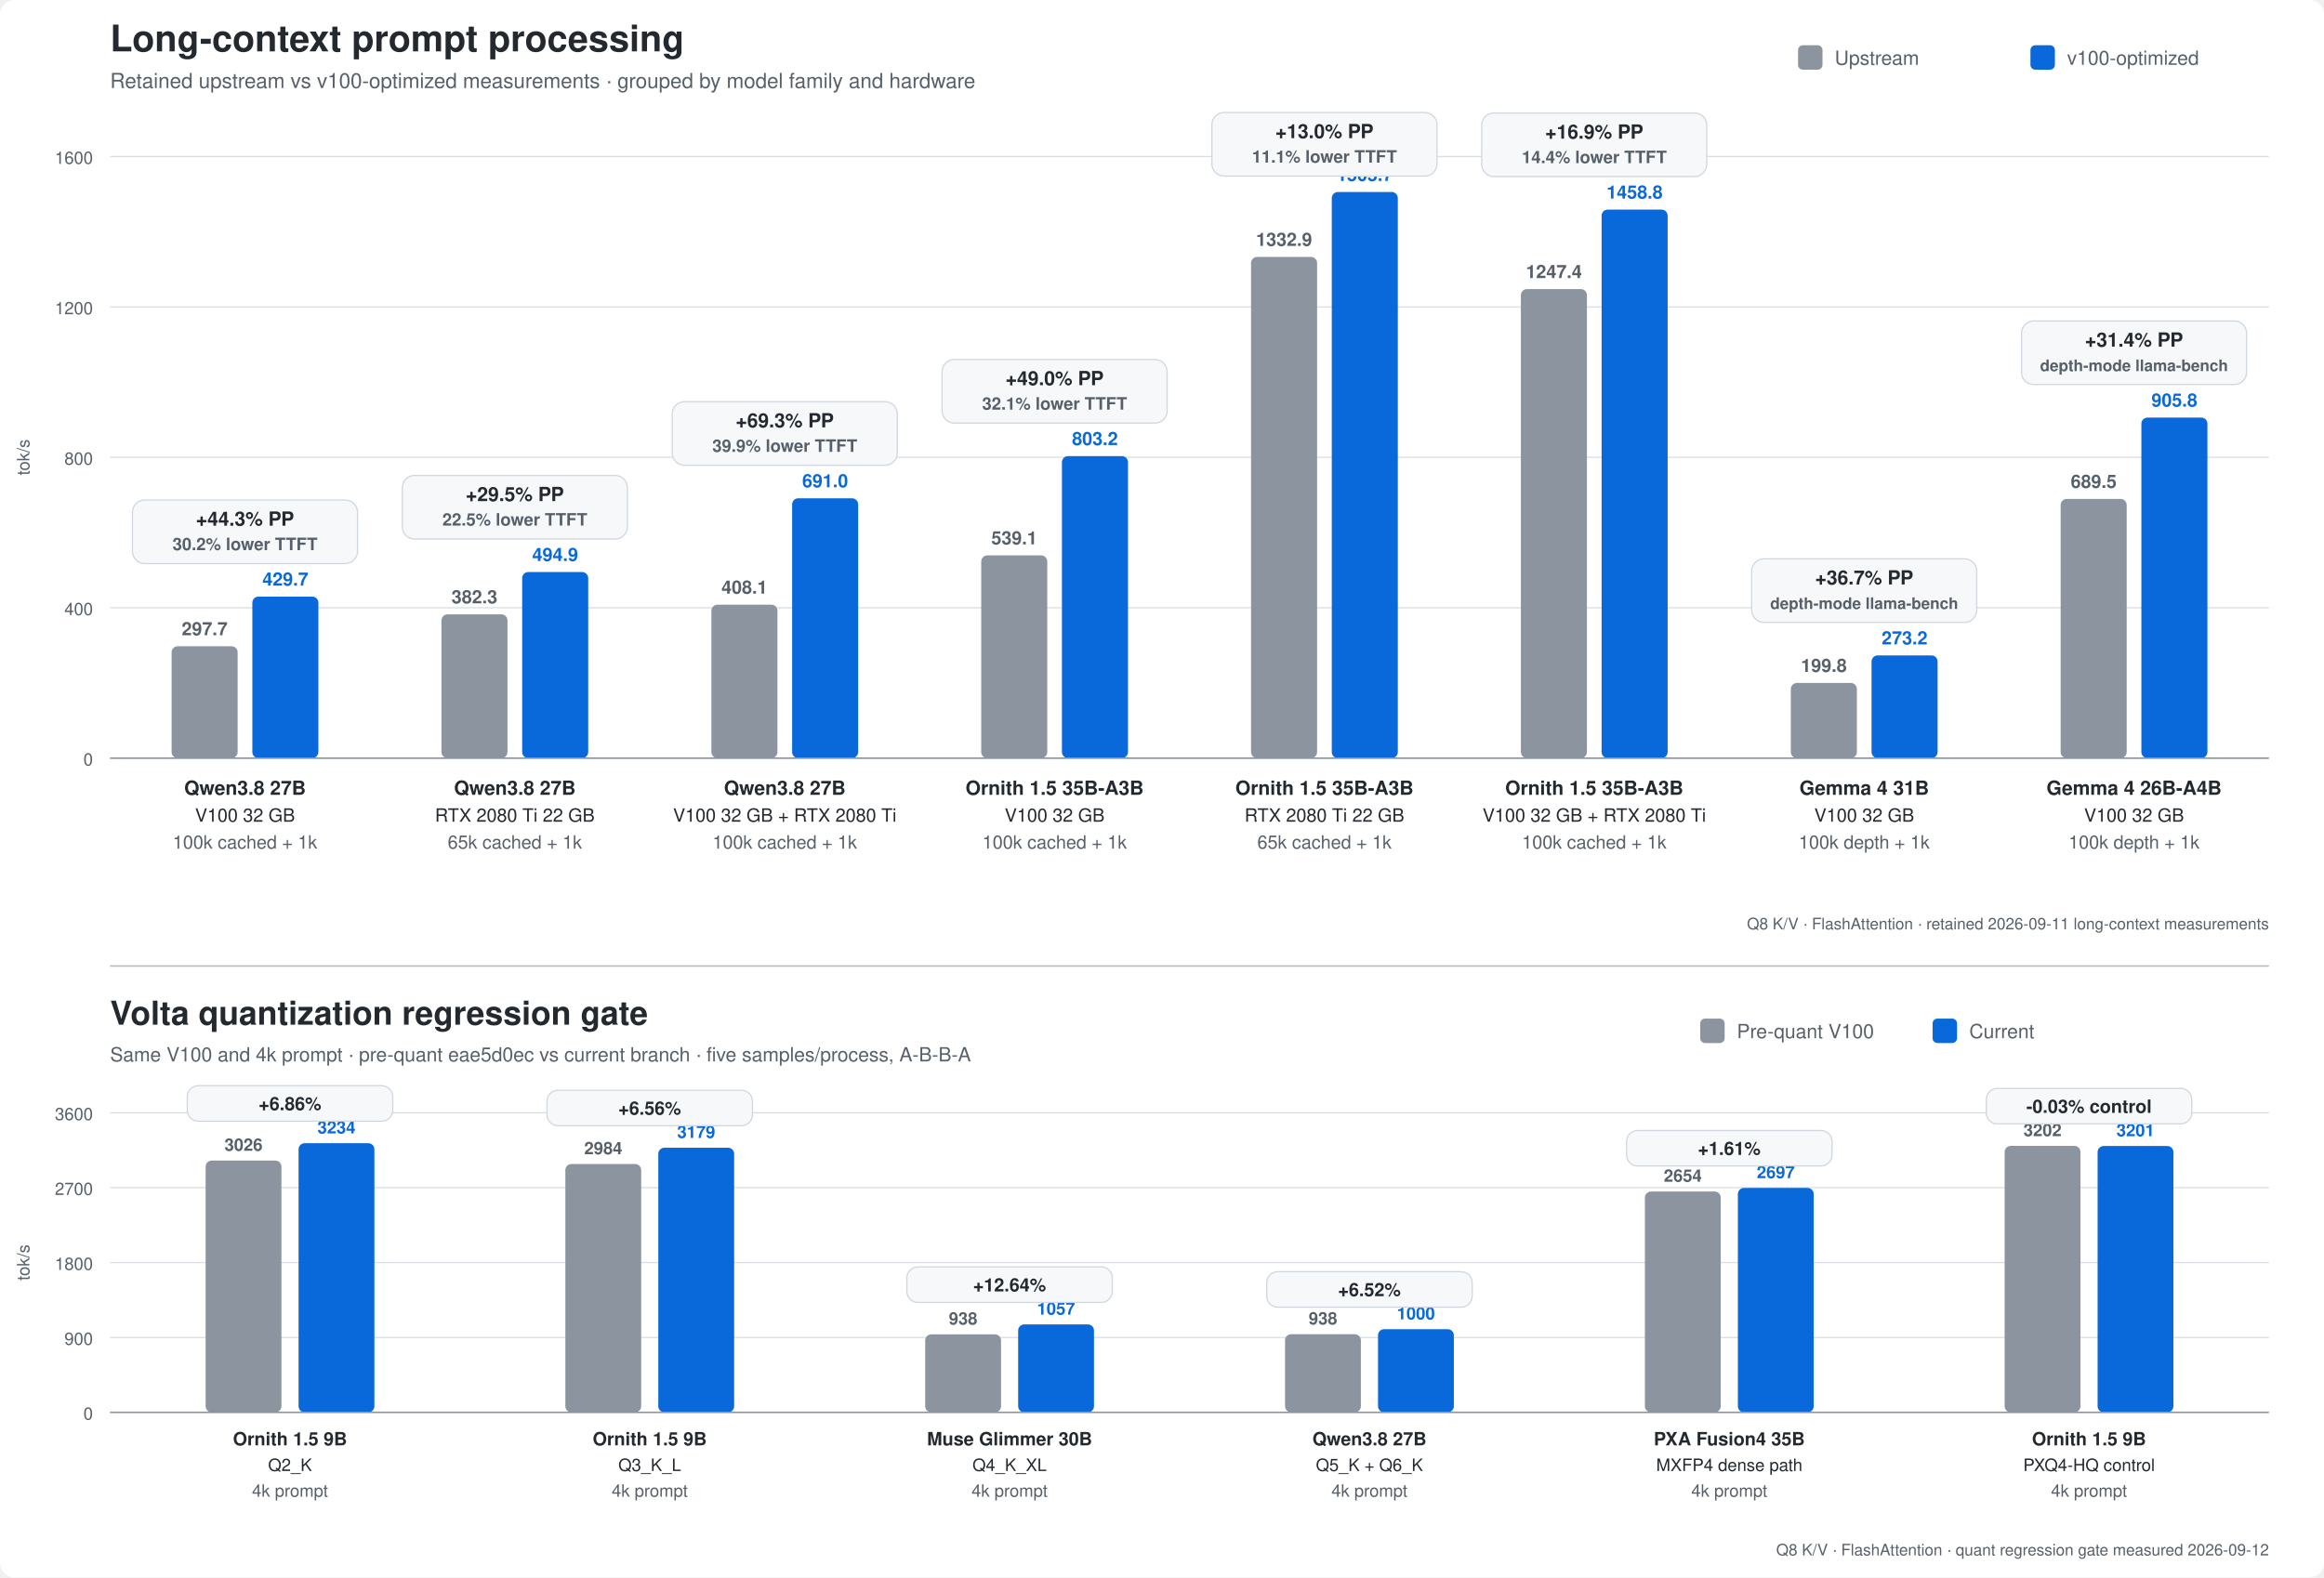
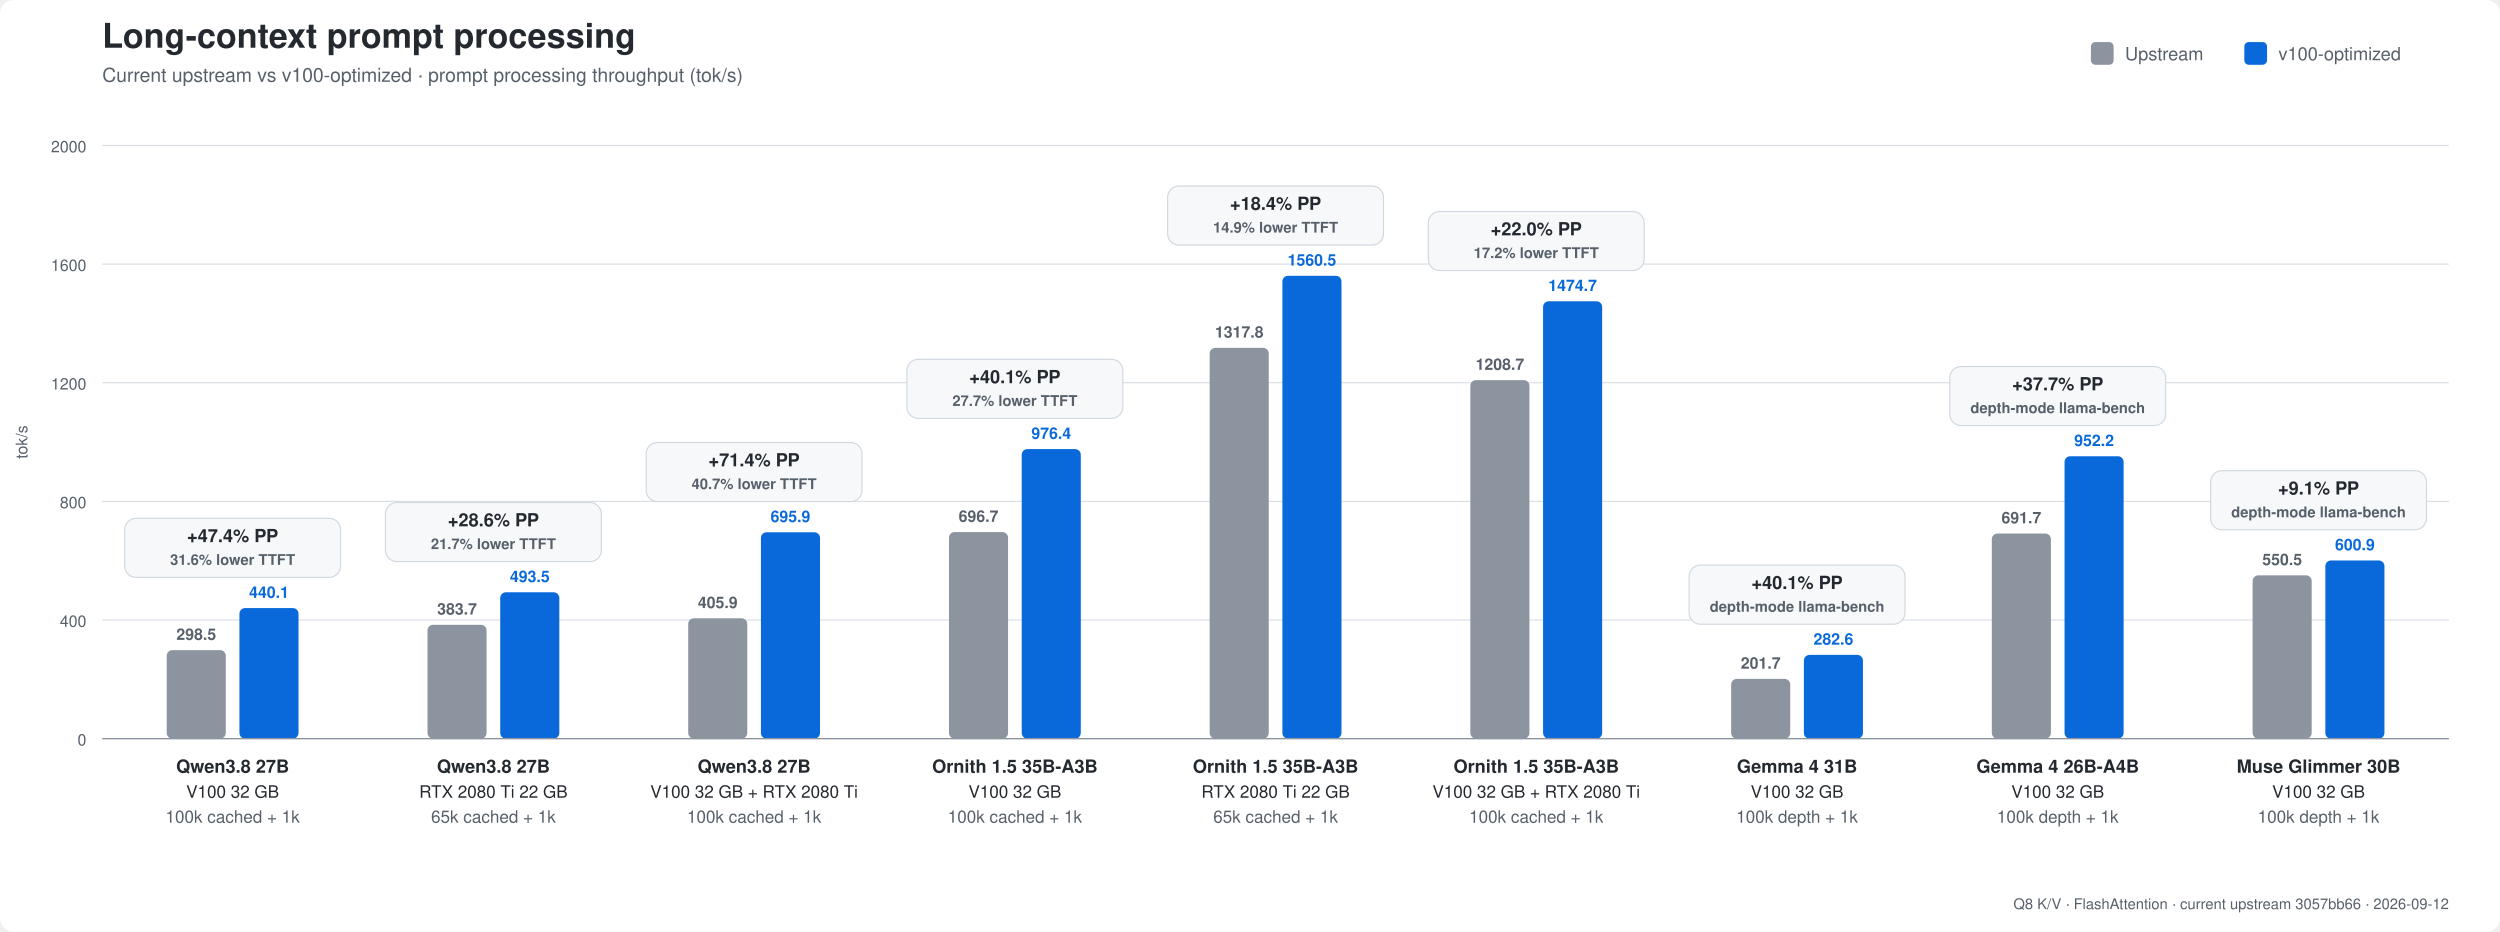
- <svg xmlns="http://www.w3.org/2000/svg" width="1900" height="1290" viewBox="0 0 1900 1290" role="img" aria-labelledby="title desc">
-   <rect width="1900" height="1290" rx="12" fill="#FFFFFF" />
+ <svg xmlns="http://www.w3.org/2000/svg" width="2200" height="820" viewBox="0 0 2200 820" role="img" aria-labelledby="title desc">
+   <rect width="2200" height="820" rx="12" fill="#FFFFFF" />
  <text x="90.0" y="42.0" text-anchor="start" font-family="-apple-system,BlinkMacSystemFont,Segoe UI,Helvetica,Arial,sans-serif" font-size="30" font-weight="700" fill="#24292F">Long-context prompt processing</text>
-   <text x="90.0" y="72.0" text-anchor="start" font-family="-apple-system,BlinkMacSystemFont,Segoe UI,Helvetica,Arial,sans-serif" font-size="17" font-weight="400" fill="#57606A">Retained upstream vs v100-optimized measurements · grouped by model family and hardware</text>
-   <rect x="1470" y="37" width="20" height="20" rx="4" fill="#8C959F" />
-   <text x="1500.0" y="53.0" text-anchor="start" font-family="-apple-system,BlinkMacSystemFont,Segoe UI,Helvetica,Arial,sans-serif" font-size="16" font-weight="400" fill="#57606A">Upstream</text>
-   <rect x="1660" y="37" width="20" height="20" rx="4" fill="#0969DA" />
-   <text x="1690.0" y="53.0" text-anchor="start" font-family="-apple-system,BlinkMacSystemFont,Segoe UI,Helvetica,Arial,sans-serif" font-size="16" font-weight="400" fill="#57606A">v100-optimized</text>
-   <line x1="90" y1="620.0" x2="1855" y2="620.0" stroke="#D8DEE4" stroke-width="1" />
-   <text x="76.0" y="626.0" text-anchor="end" font-family="-apple-system,BlinkMacSystemFont,Segoe UI,Helvetica,Arial,sans-serif" font-size="14" font-weight="400" fill="#57606A">0</text>
-   <line x1="90" y1="497.0" x2="1855" y2="497.0" stroke="#D8DEE4" stroke-width="1" />
-   <text x="76.0" y="503.0" text-anchor="end" font-family="-apple-system,BlinkMacSystemFont,Segoe UI,Helvetica,Arial,sans-serif" font-size="14" font-weight="400" fill="#57606A">400</text>
-   <line x1="90" y1="374.0" x2="1855" y2="374.0" stroke="#D8DEE4" stroke-width="1" />
-   <text x="76.0" y="380.0" text-anchor="end" font-family="-apple-system,BlinkMacSystemFont,Segoe UI,Helvetica,Arial,sans-serif" font-size="14" font-weight="400" fill="#57606A">800</text>
-   <line x1="90" y1="251.0" x2="1855" y2="251.0" stroke="#D8DEE4" stroke-width="1" />
-   <text x="76.0" y="257.0" text-anchor="end" font-family="-apple-system,BlinkMacSystemFont,Segoe UI,Helvetica,Arial,sans-serif" font-size="14" font-weight="400" fill="#57606A">1200</text>
-   <line x1="90" y1="128.0" x2="1855" y2="128.0" stroke="#D8DEE4" stroke-width="1" />
-   <text x="76.0" y="134.0" text-anchor="end" font-family="-apple-system,BlinkMacSystemFont,Segoe UI,Helvetica,Arial,sans-serif" font-size="14" font-weight="400" fill="#57606A">1600</text>
-   <text transform="rotate(-90 24 374.0)" x="24.0" y="374.0" text-anchor="middle" font-family="-apple-system,BlinkMacSystemFont,Segoe UI,Helvetica,Arial,sans-serif" font-size="14" font-weight="400" fill="#57606A">tok/s</text>
-   <rect x="140.3" y="528.5" width="54" height="91.5" rx="5" fill="#8C959F" />
-   <rect x="206.3" y="487.9" width="54" height="132.1" rx="5" fill="#0969DA" />
-   <text x="167.3" y="519.5" text-anchor="middle" font-family="-apple-system,BlinkMacSystemFont,Segoe UI,Helvetica,Arial,sans-serif" font-size="15" font-weight="600" fill="#57606A">297.7</text>
-   <text x="233.3" y="478.9" text-anchor="middle" font-family="-apple-system,BlinkMacSystemFont,Segoe UI,Helvetica,Arial,sans-serif" font-size="15" font-weight="700" fill="#0969DA">429.7</text>
-   <rect x="108.3" y="408.9" width="184" height="52" rx="10" fill="#F6F8FA" stroke="#D0D7DE" />
-   <text x="200.3" y="429.9" text-anchor="middle" font-family="-apple-system,BlinkMacSystemFont,Segoe UI,Helvetica,Arial,sans-serif" font-size="16" font-weight="700" fill="#24292F">+44.3% PP</text>
-   <text x="200.3" y="449.9" text-anchor="middle" font-family="-apple-system,BlinkMacSystemFont,Segoe UI,Helvetica,Arial,sans-serif" font-size="14" font-weight="600" fill="#57606A">30.2% lower TTFT</text>
-   <text x="200.3" y="650.0" text-anchor="middle" font-family="-apple-system,BlinkMacSystemFont,Segoe UI,Helvetica,Arial,sans-serif" font-size="16" font-weight="650" fill="#24292F">Qwen3.8 27B</text>
-   <text x="200.3" y="672.0" text-anchor="middle" font-family="-apple-system,BlinkMacSystemFont,Segoe UI,Helvetica,Arial,sans-serif" font-size="15" font-weight="500" fill="#24292F">V100 32 GB</text>
-   <text x="200.3" y="694.0" text-anchor="middle" font-family="-apple-system,BlinkMacSystemFont,Segoe UI,Helvetica,Arial,sans-serif" font-size="15" font-weight="500" fill="#57606A">100k cached + 1k</text>
-   <rect x="360.9" y="502.4" width="54" height="117.6" rx="5" fill="#8C959F" />
-   <rect x="426.9" y="467.8" width="54" height="152.2" rx="5" fill="#0969DA" />
-   <text x="387.9" y="493.4" text-anchor="middle" font-family="-apple-system,BlinkMacSystemFont,Segoe UI,Helvetica,Arial,sans-serif" font-size="15" font-weight="600" fill="#57606A">382.3</text>
-   <text x="453.9" y="458.8" text-anchor="middle" font-family="-apple-system,BlinkMacSystemFont,Segoe UI,Helvetica,Arial,sans-serif" font-size="15" font-weight="700" fill="#0969DA">494.9</text>
-   <rect x="328.9" y="388.8" width="184" height="52" rx="10" fill="#F6F8FA" stroke="#D0D7DE" />
-   <text x="420.9" y="409.8" text-anchor="middle" font-family="-apple-system,BlinkMacSystemFont,Segoe UI,Helvetica,Arial,sans-serif" font-size="16" font-weight="700" fill="#24292F">+29.5% PP</text>
-   <text x="420.9" y="429.8" text-anchor="middle" font-family="-apple-system,BlinkMacSystemFont,Segoe UI,Helvetica,Arial,sans-serif" font-size="14" font-weight="600" fill="#57606A">22.5% lower TTFT</text>
-   <text x="420.9" y="650.0" text-anchor="middle" font-family="-apple-system,BlinkMacSystemFont,Segoe UI,Helvetica,Arial,sans-serif" font-size="16" font-weight="650" fill="#24292F">Qwen3.8 27B</text>
-   <text x="420.9" y="672.0" text-anchor="middle" font-family="-apple-system,BlinkMacSystemFont,Segoe UI,Helvetica,Arial,sans-serif" font-size="15" font-weight="500" fill="#24292F">RTX 2080 Ti 22 GB</text>
-   <text x="420.9" y="694.0" text-anchor="middle" font-family="-apple-system,BlinkMacSystemFont,Segoe UI,Helvetica,Arial,sans-serif" font-size="15" font-weight="500" fill="#57606A">65k cached + 1k</text>
-   <rect x="581.6" y="494.5" width="54" height="125.5" rx="5" fill="#8C959F" />
-   <rect x="647.6" y="407.5" width="54" height="212.5" rx="5" fill="#0969DA" />
-   <text x="608.6" y="485.5" text-anchor="middle" font-family="-apple-system,BlinkMacSystemFont,Segoe UI,Helvetica,Arial,sans-serif" font-size="15" font-weight="600" fill="#57606A">408.1</text>
-   <text x="674.6" y="398.5" text-anchor="middle" font-family="-apple-system,BlinkMacSystemFont,Segoe UI,Helvetica,Arial,sans-serif" font-size="15" font-weight="700" fill="#0969DA">691.0</text>
-   <rect x="549.6" y="328.5" width="184" height="52" rx="10" fill="#F6F8FA" stroke="#D0D7DE" />
-   <text x="641.6" y="349.5" text-anchor="middle" font-family="-apple-system,BlinkMacSystemFont,Segoe UI,Helvetica,Arial,sans-serif" font-size="16" font-weight="700" fill="#24292F">+69.3% PP</text>
-   <text x="641.6" y="369.5" text-anchor="middle" font-family="-apple-system,BlinkMacSystemFont,Segoe UI,Helvetica,Arial,sans-serif" font-size="14" font-weight="600" fill="#57606A">39.9% lower TTFT</text>
-   <text x="641.6" y="650.0" text-anchor="middle" font-family="-apple-system,BlinkMacSystemFont,Segoe UI,Helvetica,Arial,sans-serif" font-size="16" font-weight="650" fill="#24292F">Qwen3.8 27B</text>
-   <text x="641.6" y="672.0" text-anchor="middle" font-family="-apple-system,BlinkMacSystemFont,Segoe UI,Helvetica,Arial,sans-serif" font-size="15" font-weight="500" fill="#24292F">V100 32 GB + RTX 2080 Ti</text>
-   <text x="641.6" y="694.0" text-anchor="middle" font-family="-apple-system,BlinkMacSystemFont,Segoe UI,Helvetica,Arial,sans-serif" font-size="15" font-weight="500" fill="#57606A">100k cached + 1k</text>
-   <rect x="802.2" y="454.2" width="54" height="165.8" rx="5" fill="#8C959F" />
-   <rect x="868.2" y="373.0" width="54" height="247.0" rx="5" fill="#0969DA" />
-   <text x="829.2" y="445.2" text-anchor="middle" font-family="-apple-system,BlinkMacSystemFont,Segoe UI,Helvetica,Arial,sans-serif" font-size="15" font-weight="600" fill="#57606A">539.1</text>
-   <text x="895.2" y="364.0" text-anchor="middle" font-family="-apple-system,BlinkMacSystemFont,Segoe UI,Helvetica,Arial,sans-serif" font-size="15" font-weight="700" fill="#0969DA">803.2</text>
-   <rect x="770.2" y="294.0" width="184" height="52" rx="10" fill="#F6F8FA" stroke="#D0D7DE" />
-   <text x="862.2" y="315.0" text-anchor="middle" font-family="-apple-system,BlinkMacSystemFont,Segoe UI,Helvetica,Arial,sans-serif" font-size="16" font-weight="700" fill="#24292F">+49.0% PP</text>
-   <text x="862.2" y="335.0" text-anchor="middle" font-family="-apple-system,BlinkMacSystemFont,Segoe UI,Helvetica,Arial,sans-serif" font-size="14" font-weight="600" fill="#57606A">32.1% lower TTFT</text>
-   <text x="862.2" y="650.0" text-anchor="middle" font-family="-apple-system,BlinkMacSystemFont,Segoe UI,Helvetica,Arial,sans-serif" font-size="16" font-weight="650" fill="#24292F">Ornith 1.5 35B-A3B</text>
-   <text x="862.2" y="672.0" text-anchor="middle" font-family="-apple-system,BlinkMacSystemFont,Segoe UI,Helvetica,Arial,sans-serif" font-size="15" font-weight="500" fill="#24292F">V100 32 GB</text>
-   <text x="862.2" y="694.0" text-anchor="middle" font-family="-apple-system,BlinkMacSystemFont,Segoe UI,Helvetica,Arial,sans-serif" font-size="15" font-weight="500" fill="#57606A">100k cached + 1k</text>
-   <rect x="1022.8" y="210.1" width="54" height="409.9" rx="5" fill="#8C959F" />
-   <rect x="1088.8" y="157.0" width="54" height="463.0" rx="5" fill="#0969DA" />
-   <text x="1049.8" y="201.1" text-anchor="middle" font-family="-apple-system,BlinkMacSystemFont,Segoe UI,Helvetica,Arial,sans-serif" font-size="15" font-weight="600" fill="#57606A">1332.9</text>
-   <text x="1115.8" y="148.0" text-anchor="middle" font-family="-apple-system,BlinkMacSystemFont,Segoe UI,Helvetica,Arial,sans-serif" font-size="15" font-weight="700" fill="#0969DA">1505.7</text>
-   <rect x="990.8" y="92.0" width="184" height="52" rx="10" fill="#F6F8FA" stroke="#D0D7DE" />
-   <text x="1082.8" y="113.0" text-anchor="middle" font-family="-apple-system,BlinkMacSystemFont,Segoe UI,Helvetica,Arial,sans-serif" font-size="16" font-weight="700" fill="#24292F">+13.0% PP</text>
-   <text x="1082.8" y="133.0" text-anchor="middle" font-family="-apple-system,BlinkMacSystemFont,Segoe UI,Helvetica,Arial,sans-serif" font-size="14" font-weight="600" fill="#57606A">11.1% lower TTFT</text>
-   <text x="1082.8" y="650.0" text-anchor="middle" font-family="-apple-system,BlinkMacSystemFont,Segoe UI,Helvetica,Arial,sans-serif" font-size="16" font-weight="650" fill="#24292F">Ornith 1.5 35B-A3B</text>
-   <text x="1082.8" y="672.0" text-anchor="middle" font-family="-apple-system,BlinkMacSystemFont,Segoe UI,Helvetica,Arial,sans-serif" font-size="15" font-weight="500" fill="#24292F">RTX 2080 Ti 22 GB</text>
-   <text x="1082.8" y="694.0" text-anchor="middle" font-family="-apple-system,BlinkMacSystemFont,Segoe UI,Helvetica,Arial,sans-serif" font-size="15" font-weight="500" fill="#57606A">65k cached + 1k</text>
-   <rect x="1243.4" y="236.4" width="54" height="383.6" rx="5" fill="#8C959F" />
-   <rect x="1309.4" y="171.4" width="54" height="448.6" rx="5" fill="#0969DA" />
-   <text x="1270.4" y="227.4" text-anchor="middle" font-family="-apple-system,BlinkMacSystemFont,Segoe UI,Helvetica,Arial,sans-serif" font-size="15" font-weight="600" fill="#57606A">1247.4</text>
-   <text x="1336.4" y="162.4" text-anchor="middle" font-family="-apple-system,BlinkMacSystemFont,Segoe UI,Helvetica,Arial,sans-serif" font-size="15" font-weight="700" fill="#0969DA">1458.8</text>
-   <rect x="1211.4" y="92.4" width="184" height="52" rx="10" fill="#F6F8FA" stroke="#D0D7DE" />
-   <text x="1303.4" y="113.4" text-anchor="middle" font-family="-apple-system,BlinkMacSystemFont,Segoe UI,Helvetica,Arial,sans-serif" font-size="16" font-weight="700" fill="#24292F">+16.9% PP</text>
-   <text x="1303.4" y="133.4" text-anchor="middle" font-family="-apple-system,BlinkMacSystemFont,Segoe UI,Helvetica,Arial,sans-serif" font-size="14" font-weight="600" fill="#57606A">14.4% lower TTFT</text>
-   <text x="1303.4" y="650.0" text-anchor="middle" font-family="-apple-system,BlinkMacSystemFont,Segoe UI,Helvetica,Arial,sans-serif" font-size="16" font-weight="650" fill="#24292F">Ornith 1.5 35B-A3B</text>
-   <text x="1303.4" y="672.0" text-anchor="middle" font-family="-apple-system,BlinkMacSystemFont,Segoe UI,Helvetica,Arial,sans-serif" font-size="15" font-weight="500" fill="#24292F">V100 32 GB + RTX 2080 Ti</text>
-   <text x="1303.4" y="694.0" text-anchor="middle" font-family="-apple-system,BlinkMacSystemFont,Segoe UI,Helvetica,Arial,sans-serif" font-size="15" font-weight="500" fill="#57606A">100k cached + 1k</text>
-   <rect x="1464.1" y="558.5" width="54" height="61.5" rx="5" fill="#8C959F" />
-   <rect x="1530.1" y="536.0" width="54" height="84.0" rx="5" fill="#0969DA" />
-   <text x="1491.1" y="549.5" text-anchor="middle" font-family="-apple-system,BlinkMacSystemFont,Segoe UI,Helvetica,Arial,sans-serif" font-size="15" font-weight="600" fill="#57606A">199.8</text>
-   <text x="1557.1" y="527.0" text-anchor="middle" font-family="-apple-system,BlinkMacSystemFont,Segoe UI,Helvetica,Arial,sans-serif" font-size="15" font-weight="700" fill="#0969DA">273.2</text>
-   <rect x="1432.1" y="457.0" width="184" height="52" rx="10" fill="#F6F8FA" stroke="#D0D7DE" />
-   <text x="1524.1" y="478.0" text-anchor="middle" font-family="-apple-system,BlinkMacSystemFont,Segoe UI,Helvetica,Arial,sans-serif" font-size="16" font-weight="700" fill="#24292F">+36.7% PP</text>
-   <text x="1524.1" y="498.0" text-anchor="middle" font-family="-apple-system,BlinkMacSystemFont,Segoe UI,Helvetica,Arial,sans-serif" font-size="13" font-weight="600" fill="#57606A">depth-mode llama-bench</text>
-   <text x="1524.1" y="650.0" text-anchor="middle" font-family="-apple-system,BlinkMacSystemFont,Segoe UI,Helvetica,Arial,sans-serif" font-size="16" font-weight="650" fill="#24292F">Gemma 4 31B</text>
-   <text x="1524.1" y="672.0" text-anchor="middle" font-family="-apple-system,BlinkMacSystemFont,Segoe UI,Helvetica,Arial,sans-serif" font-size="15" font-weight="500" fill="#24292F">V100 32 GB</text>
-   <text x="1524.1" y="694.0" text-anchor="middle" font-family="-apple-system,BlinkMacSystemFont,Segoe UI,Helvetica,Arial,sans-serif" font-size="15" font-weight="500" fill="#57606A">100k depth + 1k</text>
-   <rect x="1684.7" y="408.0" width="54" height="212.0" rx="5" fill="#8C959F" />
-   <rect x="1750.7" y="341.5" width="54" height="278.5" rx="5" fill="#0969DA" />
-   <text x="1711.7" y="399.0" text-anchor="middle" font-family="-apple-system,BlinkMacSystemFont,Segoe UI,Helvetica,Arial,sans-serif" font-size="15" font-weight="600" fill="#57606A">689.5</text>
-   <text x="1777.7" y="332.5" text-anchor="middle" font-family="-apple-system,BlinkMacSystemFont,Segoe UI,Helvetica,Arial,sans-serif" font-size="15" font-weight="700" fill="#0969DA">905.8</text>
-   <rect x="1652.7" y="262.5" width="184" height="52" rx="10" fill="#F6F8FA" stroke="#D0D7DE" />
-   <text x="1744.7" y="283.5" text-anchor="middle" font-family="-apple-system,BlinkMacSystemFont,Segoe UI,Helvetica,Arial,sans-serif" font-size="16" font-weight="700" fill="#24292F">+31.4% PP</text>
-   <text x="1744.7" y="303.5" text-anchor="middle" font-family="-apple-system,BlinkMacSystemFont,Segoe UI,Helvetica,Arial,sans-serif" font-size="13" font-weight="600" fill="#57606A">depth-mode llama-bench</text>
-   <text x="1744.7" y="650.0" text-anchor="middle" font-family="-apple-system,BlinkMacSystemFont,Segoe UI,Helvetica,Arial,sans-serif" font-size="16" font-weight="650" fill="#24292F">Gemma 4 26B-A4B</text>
-   <text x="1744.7" y="672.0" text-anchor="middle" font-family="-apple-system,BlinkMacSystemFont,Segoe UI,Helvetica,Arial,sans-serif" font-size="15" font-weight="500" fill="#24292F">V100 32 GB</text>
-   <text x="1744.7" y="694.0" text-anchor="middle" font-family="-apple-system,BlinkMacSystemFont,Segoe UI,Helvetica,Arial,sans-serif" font-size="15" font-weight="500" fill="#57606A">100k depth + 1k</text>
-   <line x1="90" y1="620" x2="1855" y2="620" stroke="#8C959F" stroke-width="1.2" />
-   <text x="1855.0" y="760.0" text-anchor="end" font-family="-apple-system,BlinkMacSystemFont,Segoe UI,Helvetica,Arial,sans-serif" font-size="13" font-weight="400" fill="#57606A">Q8 K/V · FlashAttention · retained 2026-09-11 long-context measurements</text>
-   <line x1="90" y1="790" x2="1855" y2="790" stroke="#AFB8C1" stroke-width="1.2" />
-   <text x="90.0" y="838.0" text-anchor="start" font-family="-apple-system,BlinkMacSystemFont,Segoe UI,Helvetica,Arial,sans-serif" font-size="27" font-weight="700" fill="#24292F">Volta quantization regression gate</text>
-   <text x="90.0" y="868.0" text-anchor="start" font-family="-apple-system,BlinkMacSystemFont,Segoe UI,Helvetica,Arial,sans-serif" font-size="16" font-weight="400" fill="#57606A">Same V100 and 4k prompt · pre-quant eae5d0ec vs current branch · five samples/process, A-B-B-A</text>
-   <rect x="1390" y="833" width="20" height="20" rx="4" fill="#8C959F" />
-   <text x="1420.0" y="849.0" text-anchor="start" font-family="-apple-system,BlinkMacSystemFont,Segoe UI,Helvetica,Arial,sans-serif" font-size="16" font-weight="400" fill="#57606A">Pre-quant V100</text>
-   <rect x="1580" y="833" width="20" height="20" rx="4" fill="#0969DA" />
-   <text x="1610.0" y="849.0" text-anchor="start" font-family="-apple-system,BlinkMacSystemFont,Segoe UI,Helvetica,Arial,sans-serif" font-size="16" font-weight="400" fill="#57606A">Current</text>
-   <line x1="90" y1="1155.0" x2="1855" y2="1155.0" stroke="#D8DEE4" stroke-width="1" />
-   <text x="76.0" y="1161.0" text-anchor="end" font-family="-apple-system,BlinkMacSystemFont,Segoe UI,Helvetica,Arial,sans-serif" font-size="14" font-weight="400" fill="#57606A">0</text>
-   <line x1="90" y1="1093.8" x2="1855" y2="1093.8" stroke="#D8DEE4" stroke-width="1" />
-   <text x="76.0" y="1099.8" text-anchor="end" font-family="-apple-system,BlinkMacSystemFont,Segoe UI,Helvetica,Arial,sans-serif" font-size="14" font-weight="400" fill="#57606A">900</text>
-   <line x1="90" y1="1032.5" x2="1855" y2="1032.5" stroke="#D8DEE4" stroke-width="1" />
-   <text x="76.0" y="1038.5" text-anchor="end" font-family="-apple-system,BlinkMacSystemFont,Segoe UI,Helvetica,Arial,sans-serif" font-size="14" font-weight="400" fill="#57606A">1800</text>
-   <line x1="90" y1="971.2" x2="1855" y2="971.2" stroke="#D8DEE4" stroke-width="1" />
-   <text x="76.0" y="977.2" text-anchor="end" font-family="-apple-system,BlinkMacSystemFont,Segoe UI,Helvetica,Arial,sans-serif" font-size="14" font-weight="400" fill="#57606A">2700</text>
-   <line x1="90" y1="910.0" x2="1855" y2="910.0" stroke="#D8DEE4" stroke-width="1" />
-   <text x="76.0" y="916.0" text-anchor="end" font-family="-apple-system,BlinkMacSystemFont,Segoe UI,Helvetica,Arial,sans-serif" font-size="14" font-weight="400" fill="#57606A">3600</text>
-   <text transform="rotate(-90 24 1032.5)" x="24.0" y="1032.5" text-anchor="middle" font-family="-apple-system,BlinkMacSystemFont,Segoe UI,Helvetica,Arial,sans-serif" font-size="14" font-weight="400" fill="#57606A">tok/s</text>
-   <rect x="168.1" y="949.1" width="62" height="205.9" rx="5" fill="#8C959F" />
-   <rect x="244.1" y="934.9" width="62" height="220.1" rx="5" fill="#0969DA" />
-   <text x="199.1" y="941.1" text-anchor="middle" font-family="-apple-system,BlinkMacSystemFont,Segoe UI,Helvetica,Arial,sans-serif" font-size="14" font-weight="600" fill="#57606A">3026</text>
-   <text x="275.1" y="926.9" text-anchor="middle" font-family="-apple-system,BlinkMacSystemFont,Segoe UI,Helvetica,Arial,sans-serif" font-size="14" font-weight="700" fill="#0969DA">3234</text>
-   <rect x="153.1" y="887.9" width="168" height="29" rx="9" fill="#F6F8FA" stroke="#D0D7DE" />
-   <text x="237.1" y="907.9" text-anchor="middle" font-family="-apple-system,BlinkMacSystemFont,Segoe UI,Helvetica,Arial,sans-serif" font-size="15" font-weight="700" fill="#24292F">+6.86%</text>
-   <text x="237.1" y="1182.0" text-anchor="middle" font-family="-apple-system,BlinkMacSystemFont,Segoe UI,Helvetica,Arial,sans-serif" font-size="15" font-weight="650" fill="#24292F">Ornith 1.5 9B</text>
-   <text x="237.1" y="1203.0" text-anchor="middle" font-family="-apple-system,BlinkMacSystemFont,Segoe UI,Helvetica,Arial,sans-serif" font-size="14" font-weight="500" fill="#24292F">Q2_K</text>
-   <text x="237.1" y="1224.0" text-anchor="middle" font-family="-apple-system,BlinkMacSystemFont,Segoe UI,Helvetica,Arial,sans-serif" font-size="14" font-weight="500" fill="#57606A">4k prompt</text>
-   <rect x="462.2" y="951.9" width="62" height="203.1" rx="5" fill="#8C959F" />
-   <rect x="538.2" y="938.6" width="62" height="216.4" rx="5" fill="#0969DA" />
-   <text x="493.2" y="943.9" text-anchor="middle" font-family="-apple-system,BlinkMacSystemFont,Segoe UI,Helvetica,Arial,sans-serif" font-size="14" font-weight="600" fill="#57606A">2984</text>
-   <text x="569.2" y="930.6" text-anchor="middle" font-family="-apple-system,BlinkMacSystemFont,Segoe UI,Helvetica,Arial,sans-serif" font-size="14" font-weight="700" fill="#0969DA">3179</text>
-   <rect x="447.2" y="891.6" width="168" height="29" rx="9" fill="#F6F8FA" stroke="#D0D7DE" />
-   <text x="531.2" y="911.6" text-anchor="middle" font-family="-apple-system,BlinkMacSystemFont,Segoe UI,Helvetica,Arial,sans-serif" font-size="15" font-weight="700" fill="#24292F">+6.56%</text>
-   <text x="531.2" y="1182.0" text-anchor="middle" font-family="-apple-system,BlinkMacSystemFont,Segoe UI,Helvetica,Arial,sans-serif" font-size="15" font-weight="650" fill="#24292F">Ornith 1.5 9B</text>
-   <text x="531.2" y="1203.0" text-anchor="middle" font-family="-apple-system,BlinkMacSystemFont,Segoe UI,Helvetica,Arial,sans-serif" font-size="14" font-weight="500" fill="#24292F">Q3_K_L</text>
-   <text x="531.2" y="1224.0" text-anchor="middle" font-family="-apple-system,BlinkMacSystemFont,Segoe UI,Helvetica,Arial,sans-serif" font-size="14" font-weight="500" fill="#57606A">4k prompt</text>
-   <rect x="756.4" y="1091.2" width="62" height="63.8" rx="5" fill="#8C959F" />
-   <rect x="832.4" y="1083.1" width="62" height="71.9" rx="5" fill="#0969DA" />
-   <text x="787.4" y="1083.2" text-anchor="middle" font-family="-apple-system,BlinkMacSystemFont,Segoe UI,Helvetica,Arial,sans-serif" font-size="14" font-weight="600" fill="#57606A">938</text>
-   <text x="863.4" y="1075.1" text-anchor="middle" font-family="-apple-system,BlinkMacSystemFont,Segoe UI,Helvetica,Arial,sans-serif" font-size="14" font-weight="700" fill="#0969DA">1057</text>
-   <rect x="741.4" y="1036.1" width="168" height="29" rx="9" fill="#F6F8FA" stroke="#D0D7DE" />
-   <text x="825.4" y="1056.1" text-anchor="middle" font-family="-apple-system,BlinkMacSystemFont,Segoe UI,Helvetica,Arial,sans-serif" font-size="15" font-weight="700" fill="#24292F">+12.64%</text>
-   <text x="825.4" y="1182.0" text-anchor="middle" font-family="-apple-system,BlinkMacSystemFont,Segoe UI,Helvetica,Arial,sans-serif" font-size="15" font-weight="650" fill="#24292F">Muse Glimmer 30B</text>
-   <text x="825.4" y="1203.0" text-anchor="middle" font-family="-apple-system,BlinkMacSystemFont,Segoe UI,Helvetica,Arial,sans-serif" font-size="14" font-weight="500" fill="#24292F">Q4_K_XL</text>
-   <text x="825.4" y="1224.0" text-anchor="middle" font-family="-apple-system,BlinkMacSystemFont,Segoe UI,Helvetica,Arial,sans-serif" font-size="14" font-weight="500" fill="#57606A">4k prompt</text>
-   <rect x="1050.6" y="1091.1" width="62" height="63.9" rx="5" fill="#8C959F" />
-   <rect x="1126.6" y="1087.0" width="62" height="68.0" rx="5" fill="#0969DA" />
-   <text x="1081.6" y="1083.1" text-anchor="middle" font-family="-apple-system,BlinkMacSystemFont,Segoe UI,Helvetica,Arial,sans-serif" font-size="14" font-weight="600" fill="#57606A">938</text>
-   <text x="1157.6" y="1079.0" text-anchor="middle" font-family="-apple-system,BlinkMacSystemFont,Segoe UI,Helvetica,Arial,sans-serif" font-size="14" font-weight="700" fill="#0969DA">1000</text>
-   <rect x="1035.6" y="1040.0" width="168" height="29" rx="9" fill="#F6F8FA" stroke="#D0D7DE" />
-   <text x="1119.6" y="1060.0" text-anchor="middle" font-family="-apple-system,BlinkMacSystemFont,Segoe UI,Helvetica,Arial,sans-serif" font-size="15" font-weight="700" fill="#24292F">+6.52%</text>
-   <text x="1119.6" y="1182.0" text-anchor="middle" font-family="-apple-system,BlinkMacSystemFont,Segoe UI,Helvetica,Arial,sans-serif" font-size="15" font-weight="650" fill="#24292F">Qwen3.8 27B</text>
-   <text x="1119.6" y="1203.0" text-anchor="middle" font-family="-apple-system,BlinkMacSystemFont,Segoe UI,Helvetica,Arial,sans-serif" font-size="14" font-weight="500" fill="#24292F">Q5_K + Q6_K</text>
-   <text x="1119.6" y="1224.0" text-anchor="middle" font-family="-apple-system,BlinkMacSystemFont,Segoe UI,Helvetica,Arial,sans-serif" font-size="14" font-weight="500" fill="#57606A">4k prompt</text>
-   <rect x="1344.8" y="974.4" width="62" height="180.6" rx="5" fill="#8C959F" />
-   <rect x="1420.8" y="971.5" width="62" height="183.5" rx="5" fill="#0969DA" />
-   <text x="1375.8" y="966.4" text-anchor="middle" font-family="-apple-system,BlinkMacSystemFont,Segoe UI,Helvetica,Arial,sans-serif" font-size="14" font-weight="600" fill="#57606A">2654</text>
-   <text x="1451.8" y="963.5" text-anchor="middle" font-family="-apple-system,BlinkMacSystemFont,Segoe UI,Helvetica,Arial,sans-serif" font-size="14" font-weight="700" fill="#0969DA">2697</text>
-   <rect x="1329.8" y="924.5" width="168" height="29" rx="9" fill="#F6F8FA" stroke="#D0D7DE" />
-   <text x="1413.8" y="944.5" text-anchor="middle" font-family="-apple-system,BlinkMacSystemFont,Segoe UI,Helvetica,Arial,sans-serif" font-size="15" font-weight="700" fill="#24292F">+1.61%</text>
-   <text x="1413.8" y="1182.0" text-anchor="middle" font-family="-apple-system,BlinkMacSystemFont,Segoe UI,Helvetica,Arial,sans-serif" font-size="15" font-weight="650" fill="#24292F">PXA Fusion4 35B</text>
-   <text x="1413.8" y="1203.0" text-anchor="middle" font-family="-apple-system,BlinkMacSystemFont,Segoe UI,Helvetica,Arial,sans-serif" font-size="14" font-weight="500" fill="#24292F">MXFP4 dense path</text>
-   <text x="1413.8" y="1224.0" text-anchor="middle" font-family="-apple-system,BlinkMacSystemFont,Segoe UI,Helvetica,Arial,sans-serif" font-size="14" font-weight="500" fill="#57606A">4k prompt</text>
-   <rect x="1638.9" y="937.1" width="62" height="217.9" rx="5" fill="#8C959F" />
-   <rect x="1714.9" y="937.2" width="62" height="217.8" rx="5" fill="#0969DA" />
-   <text x="1669.9" y="929.1" text-anchor="middle" font-family="-apple-system,BlinkMacSystemFont,Segoe UI,Helvetica,Arial,sans-serif" font-size="14" font-weight="600" fill="#57606A">3202</text>
-   <text x="1745.9" y="929.2" text-anchor="middle" font-family="-apple-system,BlinkMacSystemFont,Segoe UI,Helvetica,Arial,sans-serif" font-size="14" font-weight="700" fill="#0969DA">3201</text>
-   <rect x="1623.9" y="890.1" width="168" height="29" rx="9" fill="#F6F8FA" stroke="#D0D7DE" />
-   <text x="1707.9" y="910.1" text-anchor="middle" font-family="-apple-system,BlinkMacSystemFont,Segoe UI,Helvetica,Arial,sans-serif" font-size="15" font-weight="700" fill="#24292F">-0.03% control</text>
-   <text x="1707.9" y="1182.0" text-anchor="middle" font-family="-apple-system,BlinkMacSystemFont,Segoe UI,Helvetica,Arial,sans-serif" font-size="15" font-weight="650" fill="#24292F">Ornith 1.5 9B</text>
-   <text x="1707.9" y="1203.0" text-anchor="middle" font-family="-apple-system,BlinkMacSystemFont,Segoe UI,Helvetica,Arial,sans-serif" font-size="14" font-weight="500" fill="#24292F">PXQ4-HQ control</text>
-   <text x="1707.9" y="1224.0" text-anchor="middle" font-family="-apple-system,BlinkMacSystemFont,Segoe UI,Helvetica,Arial,sans-serif" font-size="14" font-weight="500" fill="#57606A">4k prompt</text>
-   <line x1="90" y1="1155" x2="1855" y2="1155" stroke="#8C959F" stroke-width="1.2" />
-   <text x="1855.0" y="1272.0" text-anchor="end" font-family="-apple-system,BlinkMacSystemFont,Segoe UI,Helvetica,Arial,sans-serif" font-size="13" font-weight="400" fill="#57606A">Q8 K/V · FlashAttention · quant regression gate measured 2026-09-12</text>
+   <text x="90.0" y="72.0" text-anchor="start" font-family="-apple-system,BlinkMacSystemFont,Segoe UI,Helvetica,Arial,sans-serif" font-size="17" font-weight="400" fill="#57606A">Current upstream vs v100-optimized · prompt processing throughput (tok/s)</text>
+   <rect x="1840" y="37" width="20" height="20" rx="4" fill="#8C959F" />
+   <text x="1870.0" y="53.0" text-anchor="start" font-family="-apple-system,BlinkMacSystemFont,Segoe UI,Helvetica,Arial,sans-serif" font-size="16" font-weight="400" fill="#57606A">Upstream</text>
+   <rect x="1975" y="37" width="20" height="20" rx="4" fill="#0969DA" />
+   <text x="2005.0" y="53.0" text-anchor="start" font-family="-apple-system,BlinkMacSystemFont,Segoe UI,Helvetica,Arial,sans-serif" font-size="16" font-weight="400" fill="#57606A">v100-optimized</text>
+   <line x1="90" y1="650.0" x2="2155" y2="650.0" stroke="#D8DEE4" stroke-width="1" />
+   <text x="76.0" y="656.0" text-anchor="end" font-family="-apple-system,BlinkMacSystemFont,Segoe UI,Helvetica,Arial,sans-serif" font-size="14" font-weight="400" fill="#57606A">0</text>
+   <line x1="90" y1="545.6" x2="2155" y2="545.6" stroke="#D8DEE4" stroke-width="1" />
+   <text x="76.0" y="551.6" text-anchor="end" font-family="-apple-system,BlinkMacSystemFont,Segoe UI,Helvetica,Arial,sans-serif" font-size="14" font-weight="400" fill="#57606A">400</text>
+   <line x1="90" y1="441.2" x2="2155" y2="441.2" stroke="#D8DEE4" stroke-width="1" />
+   <text x="76.0" y="447.2" text-anchor="end" font-family="-apple-system,BlinkMacSystemFont,Segoe UI,Helvetica,Arial,sans-serif" font-size="14" font-weight="400" fill="#57606A">800</text>
+   <line x1="90" y1="336.8" x2="2155" y2="336.8" stroke="#D8DEE4" stroke-width="1" />
+   <text x="76.0" y="342.8" text-anchor="end" font-family="-apple-system,BlinkMacSystemFont,Segoe UI,Helvetica,Arial,sans-serif" font-size="14" font-weight="400" fill="#57606A">1200</text>
+   <line x1="90" y1="232.4" x2="2155" y2="232.4" stroke="#D8DEE4" stroke-width="1" />
+   <text x="76.0" y="238.4" text-anchor="end" font-family="-apple-system,BlinkMacSystemFont,Segoe UI,Helvetica,Arial,sans-serif" font-size="14" font-weight="400" fill="#57606A">1600</text>
+   <line x1="90" y1="128.0" x2="2155" y2="128.0" stroke="#D8DEE4" stroke-width="1" />
+   <text x="76.0" y="134.0" text-anchor="end" font-family="-apple-system,BlinkMacSystemFont,Segoe UI,Helvetica,Arial,sans-serif" font-size="14" font-weight="400" fill="#57606A">2000</text>
+   <text transform="rotate(-90 24 389.0)" x="24.0" y="389.0" text-anchor="middle" font-family="-apple-system,BlinkMacSystemFont,Segoe UI,Helvetica,Arial,sans-serif" font-size="14" font-weight="400" fill="#57606A">tok/s</text>
+   <rect x="146.7" y="572.1" width="52" height="77.9" rx="5" fill="#8C959F" />
+   <rect x="210.7" y="535.1" width="52" height="114.9" rx="5" fill="#0969DA" />
+   <text x="172.7" y="563.1" text-anchor="middle" font-family="-apple-system,BlinkMacSystemFont,Segoe UI,Helvetica,Arial,sans-serif" font-size="14" font-weight="600" fill="#57606A">298.5</text>
+   <text x="236.7" y="526.1" text-anchor="middle" font-family="-apple-system,BlinkMacSystemFont,Segoe UI,Helvetica,Arial,sans-serif" font-size="14" font-weight="700" fill="#0969DA">440.1</text>
+   <rect x="109.7" y="456.1" width="190" height="52" rx="10" fill="#F6F8FA" stroke="#D0D7DE" />
+   <text x="204.7" y="477.1" text-anchor="middle" font-family="-apple-system,BlinkMacSystemFont,Segoe UI,Helvetica,Arial,sans-serif" font-size="16" font-weight="700" fill="#24292F">+47.4% PP</text>
+   <text x="204.7" y="497.1" text-anchor="middle" font-family="-apple-system,BlinkMacSystemFont,Segoe UI,Helvetica,Arial,sans-serif" font-size="13" font-weight="600" fill="#57606A">31.6% lower TTFT</text>
+   <text x="204.7" y="680.0" text-anchor="middle" font-family="-apple-system,BlinkMacSystemFont,Segoe UI,Helvetica,Arial,sans-serif" font-size="16" font-weight="650" fill="#24292F">Qwen3.8 27B</text>
+   <text x="204.7" y="702.0" text-anchor="middle" font-family="-apple-system,BlinkMacSystemFont,Segoe UI,Helvetica,Arial,sans-serif" font-size="15" font-weight="500" fill="#24292F">V100 32 GB</text>
+   <text x="204.7" y="724.0" text-anchor="middle" font-family="-apple-system,BlinkMacSystemFont,Segoe UI,Helvetica,Arial,sans-serif" font-size="15" font-weight="500" fill="#57606A">100k cached + 1k</text>
+   <rect x="376.2" y="549.8" width="52" height="100.2" rx="5" fill="#8C959F" />
+   <rect x="440.2" y="521.2" width="52" height="128.8" rx="5" fill="#0969DA" />
+   <text x="402.2" y="540.8" text-anchor="middle" font-family="-apple-system,BlinkMacSystemFont,Segoe UI,Helvetica,Arial,sans-serif" font-size="14" font-weight="600" fill="#57606A">383.7</text>
+   <text x="466.2" y="512.2" text-anchor="middle" font-family="-apple-system,BlinkMacSystemFont,Segoe UI,Helvetica,Arial,sans-serif" font-size="14" font-weight="700" fill="#0969DA">493.5</text>
+   <rect x="339.2" y="442.2" width="190" height="52" rx="10" fill="#F6F8FA" stroke="#D0D7DE" />
+   <text x="434.2" y="463.2" text-anchor="middle" font-family="-apple-system,BlinkMacSystemFont,Segoe UI,Helvetica,Arial,sans-serif" font-size="16" font-weight="700" fill="#24292F">+28.6% PP</text>
+   <text x="434.2" y="483.2" text-anchor="middle" font-family="-apple-system,BlinkMacSystemFont,Segoe UI,Helvetica,Arial,sans-serif" font-size="13" font-weight="600" fill="#57606A">21.7% lower TTFT</text>
+   <text x="434.2" y="680.0" text-anchor="middle" font-family="-apple-system,BlinkMacSystemFont,Segoe UI,Helvetica,Arial,sans-serif" font-size="16" font-weight="650" fill="#24292F">Qwen3.8 27B</text>
+   <text x="434.2" y="702.0" text-anchor="middle" font-family="-apple-system,BlinkMacSystemFont,Segoe UI,Helvetica,Arial,sans-serif" font-size="15" font-weight="500" fill="#24292F">RTX 2080 Ti 22 GB</text>
+   <text x="434.2" y="724.0" text-anchor="middle" font-family="-apple-system,BlinkMacSystemFont,Segoe UI,Helvetica,Arial,sans-serif" font-size="15" font-weight="500" fill="#57606A">65k cached + 1k</text>
+   <rect x="605.6" y="544.1" width="52" height="105.9" rx="5" fill="#8C959F" />
+   <rect x="669.6" y="468.4" width="52" height="181.6" rx="5" fill="#0969DA" />
+   <text x="631.6" y="535.1" text-anchor="middle" font-family="-apple-system,BlinkMacSystemFont,Segoe UI,Helvetica,Arial,sans-serif" font-size="14" font-weight="600" fill="#57606A">405.9</text>
+   <text x="695.6" y="459.4" text-anchor="middle" font-family="-apple-system,BlinkMacSystemFont,Segoe UI,Helvetica,Arial,sans-serif" font-size="14" font-weight="700" fill="#0969DA">695.9</text>
+   <rect x="568.6" y="389.4" width="190" height="52" rx="10" fill="#F6F8FA" stroke="#D0D7DE" />
+   <text x="663.6" y="410.4" text-anchor="middle" font-family="-apple-system,BlinkMacSystemFont,Segoe UI,Helvetica,Arial,sans-serif" font-size="16" font-weight="700" fill="#24292F">+71.4% PP</text>
+   <text x="663.6" y="430.4" text-anchor="middle" font-family="-apple-system,BlinkMacSystemFont,Segoe UI,Helvetica,Arial,sans-serif" font-size="13" font-weight="600" fill="#57606A">40.7% lower TTFT</text>
+   <text x="663.6" y="680.0" text-anchor="middle" font-family="-apple-system,BlinkMacSystemFont,Segoe UI,Helvetica,Arial,sans-serif" font-size="16" font-weight="650" fill="#24292F">Qwen3.8 27B</text>
+   <text x="663.6" y="702.0" text-anchor="middle" font-family="-apple-system,BlinkMacSystemFont,Segoe UI,Helvetica,Arial,sans-serif" font-size="15" font-weight="500" fill="#24292F">V100 32 GB + RTX 2080 Ti</text>
+   <text x="663.6" y="724.0" text-anchor="middle" font-family="-apple-system,BlinkMacSystemFont,Segoe UI,Helvetica,Arial,sans-serif" font-size="15" font-weight="500" fill="#57606A">100k cached + 1k</text>
+   <rect x="835.1" y="468.2" width="52" height="181.8" rx="5" fill="#8C959F" />
+   <rect x="899.1" y="395.2" width="52" height="254.8" rx="5" fill="#0969DA" />
+   <text x="861.1" y="459.2" text-anchor="middle" font-family="-apple-system,BlinkMacSystemFont,Segoe UI,Helvetica,Arial,sans-serif" font-size="14" font-weight="600" fill="#57606A">696.7</text>
+   <text x="925.1" y="386.2" text-anchor="middle" font-family="-apple-system,BlinkMacSystemFont,Segoe UI,Helvetica,Arial,sans-serif" font-size="14" font-weight="700" fill="#0969DA">976.4</text>
+   <rect x="798.1" y="316.2" width="190" height="52" rx="10" fill="#F6F8FA" stroke="#D0D7DE" />
+   <text x="893.1" y="337.2" text-anchor="middle" font-family="-apple-system,BlinkMacSystemFont,Segoe UI,Helvetica,Arial,sans-serif" font-size="16" font-weight="700" fill="#24292F">+40.1% PP</text>
+   <text x="893.1" y="357.2" text-anchor="middle" font-family="-apple-system,BlinkMacSystemFont,Segoe UI,Helvetica,Arial,sans-serif" font-size="13" font-weight="600" fill="#57606A">27.7% lower TTFT</text>
+   <text x="893.1" y="680.0" text-anchor="middle" font-family="-apple-system,BlinkMacSystemFont,Segoe UI,Helvetica,Arial,sans-serif" font-size="16" font-weight="650" fill="#24292F">Ornith 1.5 35B-A3B</text>
+   <text x="893.1" y="702.0" text-anchor="middle" font-family="-apple-system,BlinkMacSystemFont,Segoe UI,Helvetica,Arial,sans-serif" font-size="15" font-weight="500" fill="#24292F">V100 32 GB</text>
+   <text x="893.1" y="724.0" text-anchor="middle" font-family="-apple-system,BlinkMacSystemFont,Segoe UI,Helvetica,Arial,sans-serif" font-size="15" font-weight="500" fill="#57606A">100k cached + 1k</text>
+   <rect x="1064.5" y="306.1" width="52" height="343.9" rx="5" fill="#8C959F" />
+   <rect x="1128.5" y="242.7" width="52" height="407.3" rx="5" fill="#0969DA" />
+   <text x="1090.5" y="297.1" text-anchor="middle" font-family="-apple-system,BlinkMacSystemFont,Segoe UI,Helvetica,Arial,sans-serif" font-size="14" font-weight="600" fill="#57606A">1317.8</text>
+   <text x="1154.5" y="233.7" text-anchor="middle" font-family="-apple-system,BlinkMacSystemFont,Segoe UI,Helvetica,Arial,sans-serif" font-size="14" font-weight="700" fill="#0969DA">1560.5</text>
+   <rect x="1027.5" y="163.7" width="190" height="52" rx="10" fill="#F6F8FA" stroke="#D0D7DE" />
+   <text x="1122.5" y="184.7" text-anchor="middle" font-family="-apple-system,BlinkMacSystemFont,Segoe UI,Helvetica,Arial,sans-serif" font-size="16" font-weight="700" fill="#24292F">+18.4% PP</text>
+   <text x="1122.5" y="204.7" text-anchor="middle" font-family="-apple-system,BlinkMacSystemFont,Segoe UI,Helvetica,Arial,sans-serif" font-size="13" font-weight="600" fill="#57606A">14.9% lower TTFT</text>
+   <text x="1122.5" y="680.0" text-anchor="middle" font-family="-apple-system,BlinkMacSystemFont,Segoe UI,Helvetica,Arial,sans-serif" font-size="16" font-weight="650" fill="#24292F">Ornith 1.5 35B-A3B</text>
+   <text x="1122.5" y="702.0" text-anchor="middle" font-family="-apple-system,BlinkMacSystemFont,Segoe UI,Helvetica,Arial,sans-serif" font-size="15" font-weight="500" fill="#24292F">RTX 2080 Ti 22 GB</text>
+   <text x="1122.5" y="724.0" text-anchor="middle" font-family="-apple-system,BlinkMacSystemFont,Segoe UI,Helvetica,Arial,sans-serif" font-size="15" font-weight="500" fill="#57606A">65k cached + 1k</text>
+   <rect x="1293.9" y="334.5" width="52" height="315.5" rx="5" fill="#8C959F" />
+   <rect x="1357.9" y="265.1" width="52" height="384.9" rx="5" fill="#0969DA" />
+   <text x="1319.9" y="325.5" text-anchor="middle" font-family="-apple-system,BlinkMacSystemFont,Segoe UI,Helvetica,Arial,sans-serif" font-size="14" font-weight="600" fill="#57606A">1208.7</text>
+   <text x="1383.9" y="256.1" text-anchor="middle" font-family="-apple-system,BlinkMacSystemFont,Segoe UI,Helvetica,Arial,sans-serif" font-size="14" font-weight="700" fill="#0969DA">1474.7</text>
+   <rect x="1256.9" y="186.1" width="190" height="52" rx="10" fill="#F6F8FA" stroke="#D0D7DE" />
+   <text x="1351.9" y="207.1" text-anchor="middle" font-family="-apple-system,BlinkMacSystemFont,Segoe UI,Helvetica,Arial,sans-serif" font-size="16" font-weight="700" fill="#24292F">+22.0% PP</text>
+   <text x="1351.9" y="227.1" text-anchor="middle" font-family="-apple-system,BlinkMacSystemFont,Segoe UI,Helvetica,Arial,sans-serif" font-size="13" font-weight="600" fill="#57606A">17.2% lower TTFT</text>
+   <text x="1351.9" y="680.0" text-anchor="middle" font-family="-apple-system,BlinkMacSystemFont,Segoe UI,Helvetica,Arial,sans-serif" font-size="16" font-weight="650" fill="#24292F">Ornith 1.5 35B-A3B</text>
+   <text x="1351.9" y="702.0" text-anchor="middle" font-family="-apple-system,BlinkMacSystemFont,Segoe UI,Helvetica,Arial,sans-serif" font-size="15" font-weight="500" fill="#24292F">V100 32 GB + RTX 2080 Ti</text>
+   <text x="1351.9" y="724.0" text-anchor="middle" font-family="-apple-system,BlinkMacSystemFont,Segoe UI,Helvetica,Arial,sans-serif" font-size="15" font-weight="500" fill="#57606A">100k cached + 1k</text>
+   <rect x="1523.4" y="597.4" width="52" height="52.6" rx="5" fill="#8C959F" />
+   <rect x="1587.4" y="576.3" width="52" height="73.7" rx="5" fill="#0969DA" />
+   <text x="1549.4" y="588.4" text-anchor="middle" font-family="-apple-system,BlinkMacSystemFont,Segoe UI,Helvetica,Arial,sans-serif" font-size="14" font-weight="600" fill="#57606A">201.7</text>
+   <text x="1613.4" y="567.3" text-anchor="middle" font-family="-apple-system,BlinkMacSystemFont,Segoe UI,Helvetica,Arial,sans-serif" font-size="14" font-weight="700" fill="#0969DA">282.6</text>
+   <rect x="1486.4" y="497.3" width="190" height="52" rx="10" fill="#F6F8FA" stroke="#D0D7DE" />
+   <text x="1581.4" y="518.3" text-anchor="middle" font-family="-apple-system,BlinkMacSystemFont,Segoe UI,Helvetica,Arial,sans-serif" font-size="16" font-weight="700" fill="#24292F">+40.1% PP</text>
+   <text x="1581.4" y="538.3" text-anchor="middle" font-family="-apple-system,BlinkMacSystemFont,Segoe UI,Helvetica,Arial,sans-serif" font-size="13" font-weight="600" fill="#57606A">depth-mode llama-bench</text>
+   <text x="1581.4" y="680.0" text-anchor="middle" font-family="-apple-system,BlinkMacSystemFont,Segoe UI,Helvetica,Arial,sans-serif" font-size="16" font-weight="650" fill="#24292F">Gemma 4 31B</text>
+   <text x="1581.4" y="702.0" text-anchor="middle" font-family="-apple-system,BlinkMacSystemFont,Segoe UI,Helvetica,Arial,sans-serif" font-size="15" font-weight="500" fill="#24292F">V100 32 GB</text>
+   <text x="1581.4" y="724.0" text-anchor="middle" font-family="-apple-system,BlinkMacSystemFont,Segoe UI,Helvetica,Arial,sans-serif" font-size="15" font-weight="500" fill="#57606A">100k depth + 1k</text>
+   <rect x="1752.8" y="469.5" width="52" height="180.5" rx="5" fill="#8C959F" />
+   <rect x="1816.8" y="401.5" width="52" height="248.5" rx="5" fill="#0969DA" />
+   <text x="1778.8" y="460.5" text-anchor="middle" font-family="-apple-system,BlinkMacSystemFont,Segoe UI,Helvetica,Arial,sans-serif" font-size="14" font-weight="600" fill="#57606A">691.7</text>
+   <text x="1842.8" y="392.5" text-anchor="middle" font-family="-apple-system,BlinkMacSystemFont,Segoe UI,Helvetica,Arial,sans-serif" font-size="14" font-weight="700" fill="#0969DA">952.2</text>
+   <rect x="1715.8" y="322.5" width="190" height="52" rx="10" fill="#F6F8FA" stroke="#D0D7DE" />
+   <text x="1810.8" y="343.5" text-anchor="middle" font-family="-apple-system,BlinkMacSystemFont,Segoe UI,Helvetica,Arial,sans-serif" font-size="16" font-weight="700" fill="#24292F">+37.7% PP</text>
+   <text x="1810.8" y="363.5" text-anchor="middle" font-family="-apple-system,BlinkMacSystemFont,Segoe UI,Helvetica,Arial,sans-serif" font-size="13" font-weight="600" fill="#57606A">depth-mode llama-bench</text>
+   <text x="1810.8" y="680.0" text-anchor="middle" font-family="-apple-system,BlinkMacSystemFont,Segoe UI,Helvetica,Arial,sans-serif" font-size="16" font-weight="650" fill="#24292F">Gemma 4 26B-A4B</text>
+   <text x="1810.8" y="702.0" text-anchor="middle" font-family="-apple-system,BlinkMacSystemFont,Segoe UI,Helvetica,Arial,sans-serif" font-size="15" font-weight="500" fill="#24292F">V100 32 GB</text>
+   <text x="1810.8" y="724.0" text-anchor="middle" font-family="-apple-system,BlinkMacSystemFont,Segoe UI,Helvetica,Arial,sans-serif" font-size="15" font-weight="500" fill="#57606A">100k depth + 1k</text>
+   <rect x="1982.3" y="506.3" width="52" height="143.7" rx="5" fill="#8C959F" />
+   <rect x="2046.3" y="493.2" width="52" height="156.8" rx="5" fill="#0969DA" />
+   <text x="2008.3" y="497.3" text-anchor="middle" font-family="-apple-system,BlinkMacSystemFont,Segoe UI,Helvetica,Arial,sans-serif" font-size="14" font-weight="600" fill="#57606A">550.5</text>
+   <text x="2072.3" y="484.2" text-anchor="middle" font-family="-apple-system,BlinkMacSystemFont,Segoe UI,Helvetica,Arial,sans-serif" font-size="14" font-weight="700" fill="#0969DA">600.9</text>
+   <rect x="1945.3" y="414.2" width="190" height="52" rx="10" fill="#F6F8FA" stroke="#D0D7DE" />
+   <text x="2040.3" y="435.2" text-anchor="middle" font-family="-apple-system,BlinkMacSystemFont,Segoe UI,Helvetica,Arial,sans-serif" font-size="16" font-weight="700" fill="#24292F">+9.1% PP</text>
+   <text x="2040.3" y="455.2" text-anchor="middle" font-family="-apple-system,BlinkMacSystemFont,Segoe UI,Helvetica,Arial,sans-serif" font-size="13" font-weight="600" fill="#57606A">depth-mode llama-bench</text>
+   <text x="2040.3" y="680.0" text-anchor="middle" font-family="-apple-system,BlinkMacSystemFont,Segoe UI,Helvetica,Arial,sans-serif" font-size="16" font-weight="650" fill="#24292F">Muse Glimmer 30B</text>
+   <text x="2040.3" y="702.0" text-anchor="middle" font-family="-apple-system,BlinkMacSystemFont,Segoe UI,Helvetica,Arial,sans-serif" font-size="15" font-weight="500" fill="#24292F">V100 32 GB</text>
+   <text x="2040.3" y="724.0" text-anchor="middle" font-family="-apple-system,BlinkMacSystemFont,Segoe UI,Helvetica,Arial,sans-serif" font-size="15" font-weight="500" fill="#57606A">100k depth + 1k</text>
+   <line x1="90" y1="650" x2="2155" y2="650" stroke="#8C959F" stroke-width="1.2" />
+   <text x="2155.0" y="800.0" text-anchor="end" font-family="-apple-system,BlinkMacSystemFont,Segoe UI,Helvetica,Arial,sans-serif" font-size="13" font-weight="400" fill="#57606A">Q8 K/V · FlashAttention · current upstream 3057bb66 · 2026-09-12</text>
</svg>
